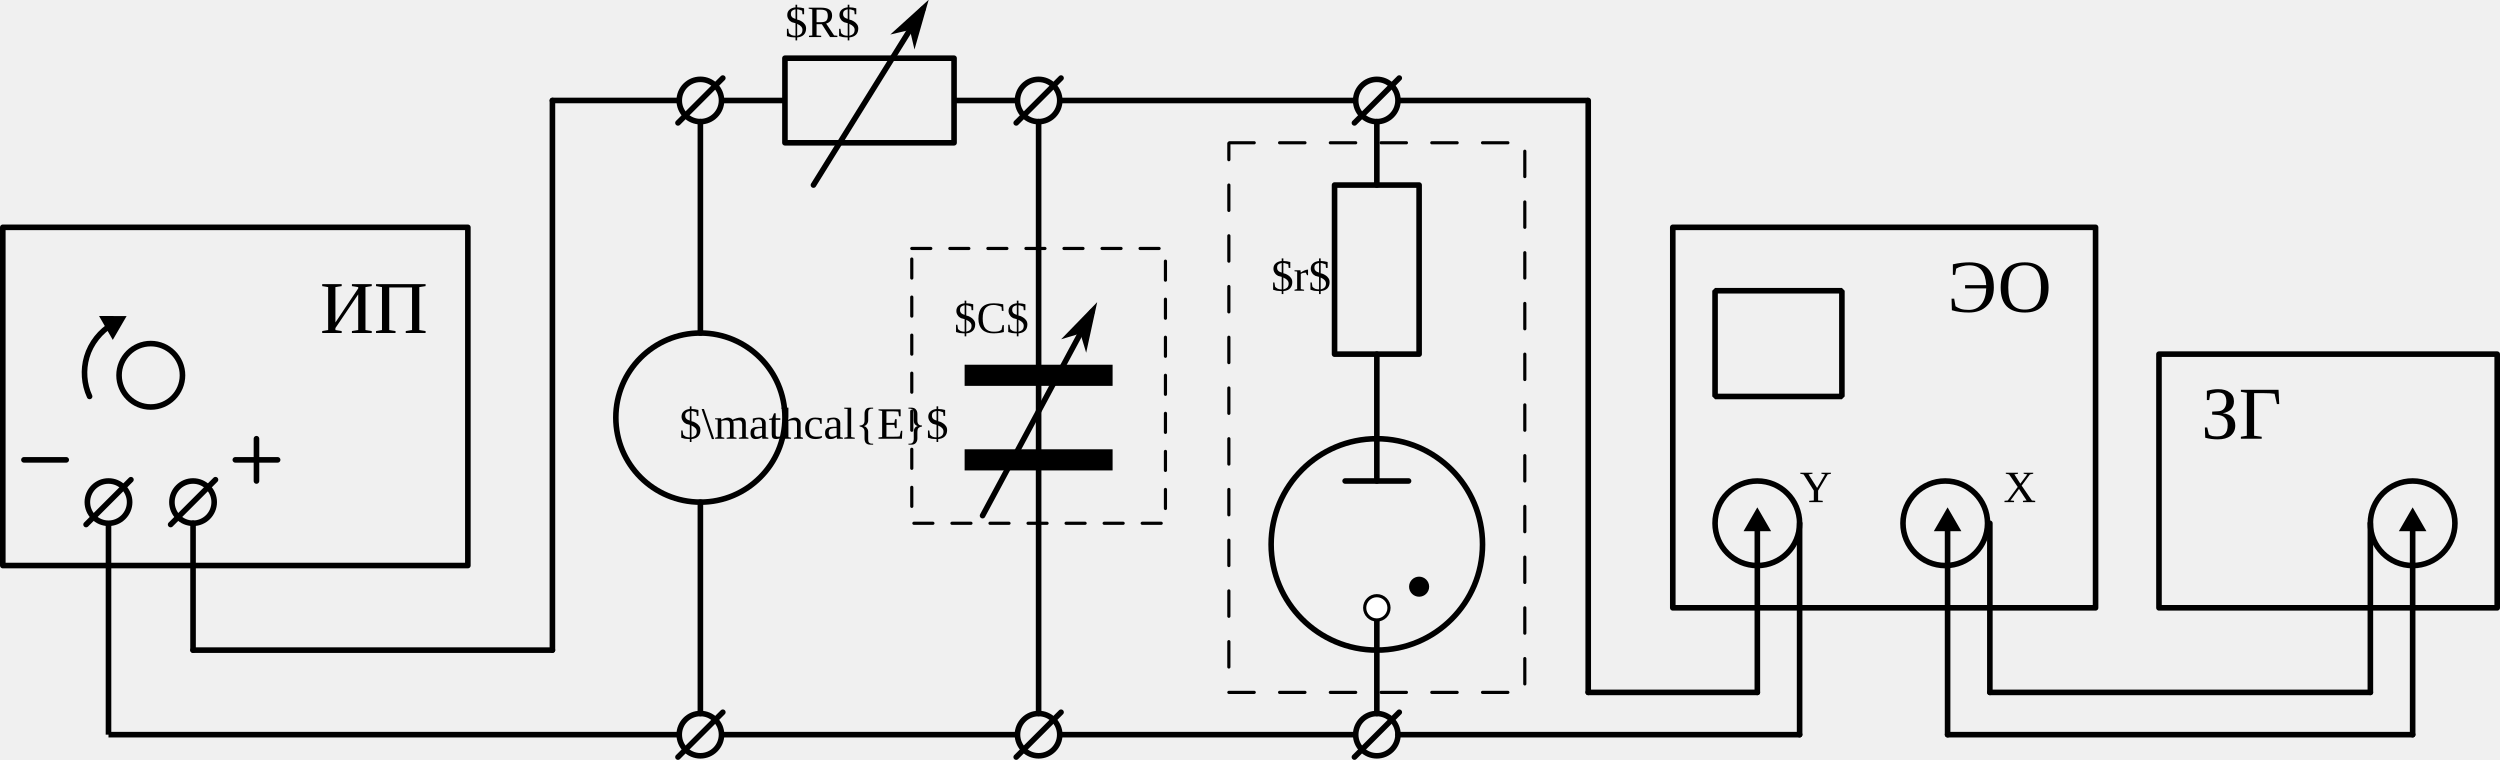
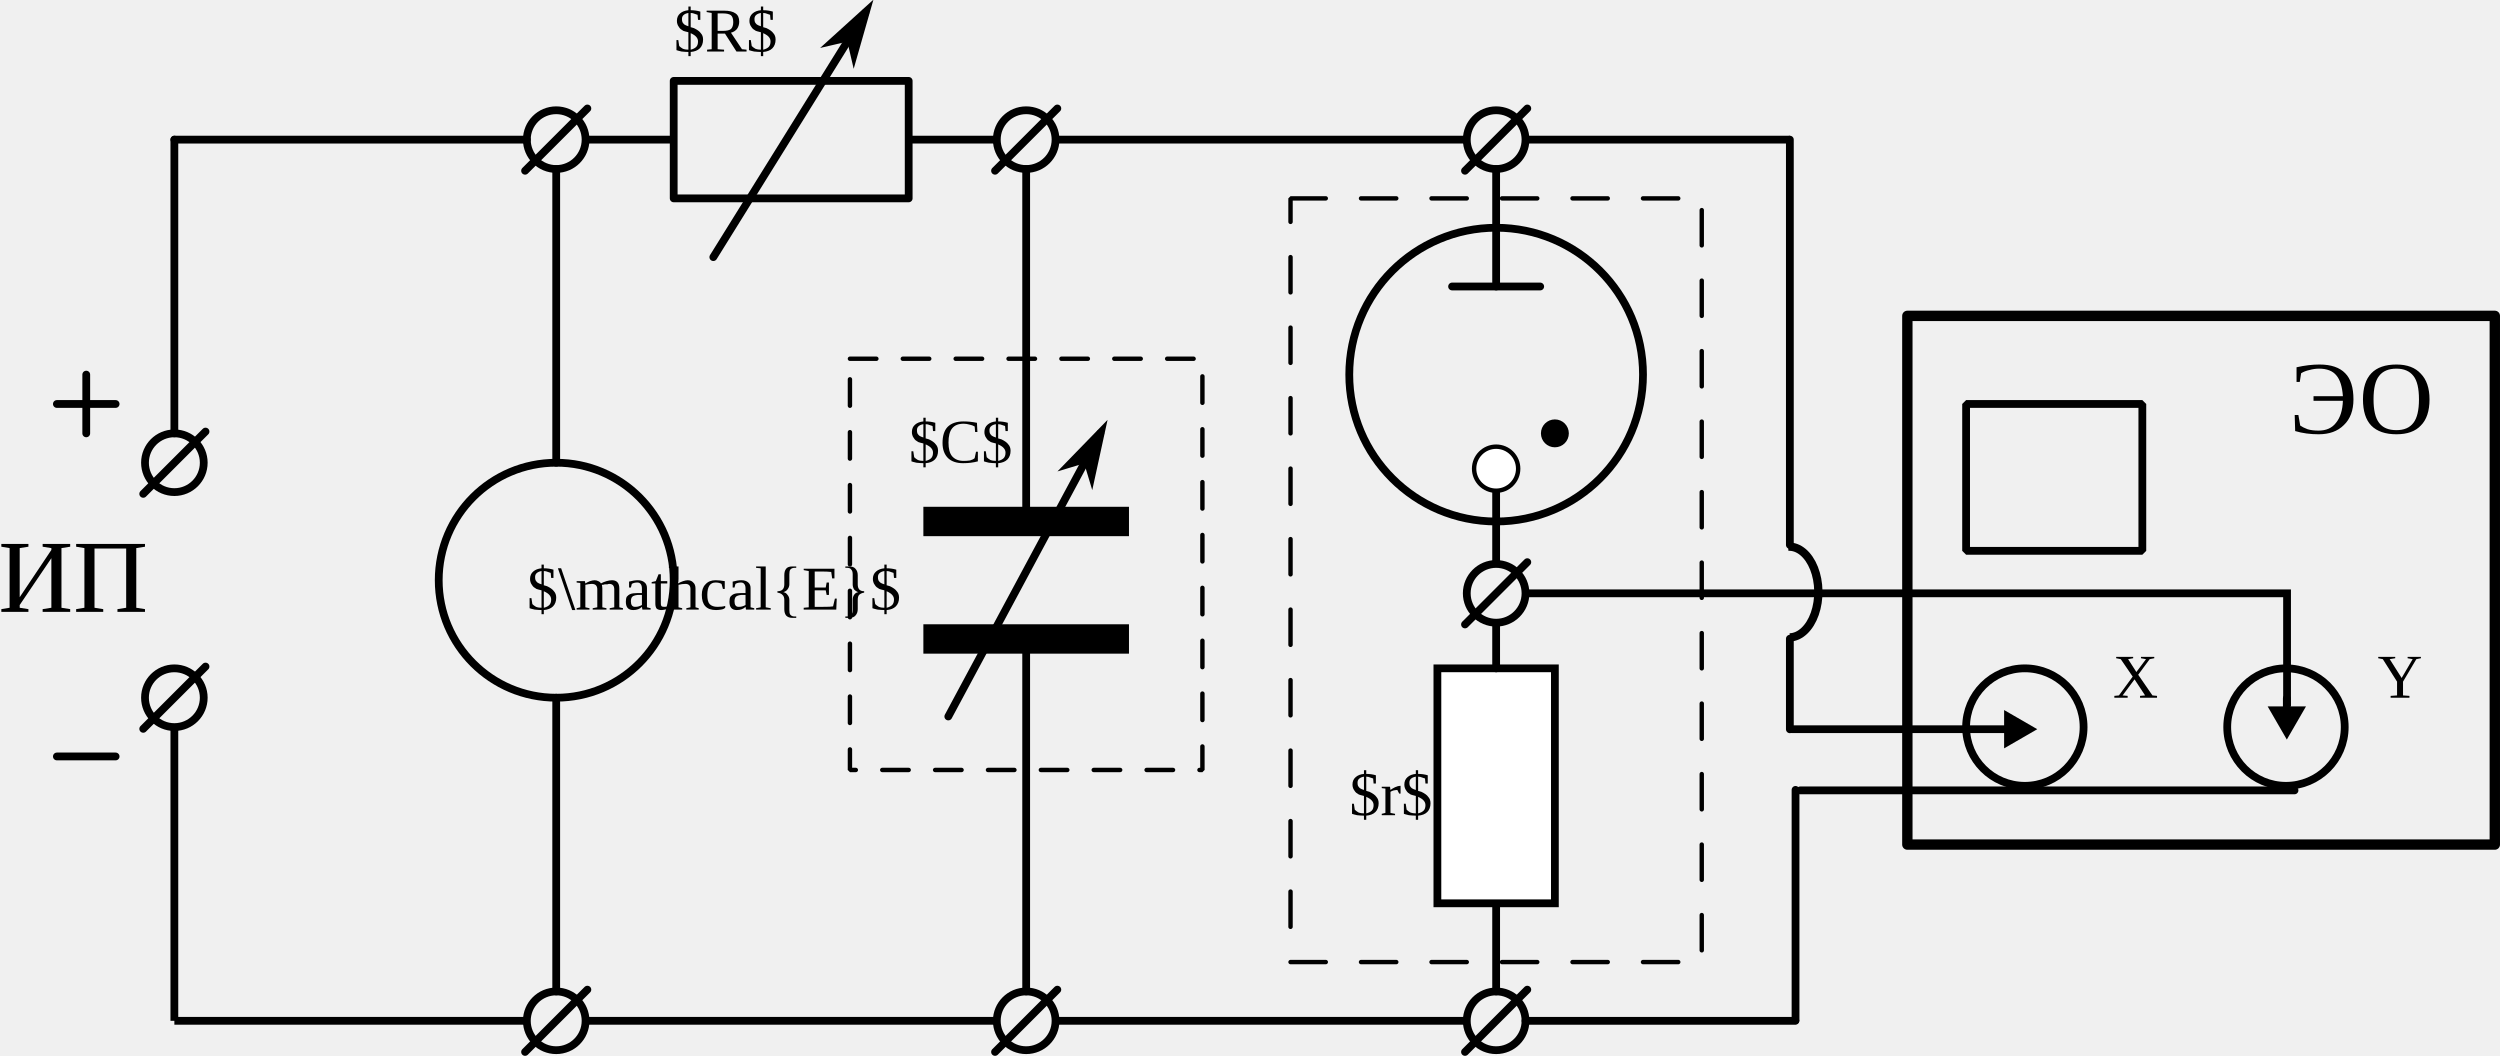
- <svg xmlns="http://www.w3.org/2000/svg" width="11.826cm" height="3.595cm" viewBox="0 0 118.265 35.945" version="1.1" id="svg5061">
+ <svg xmlns="http://www.w3.org/2000/svg" width="8.511cm" height="3.595cm" viewBox="0 0 85.113 35.945" version="1.1" id="svg5061">
  <defs id="defs5055">
    <marker style="overflow:visible" id="marker4374" refX="0" refY="0" orient="auto">
      <path transform="scale(-0.4,-0.4)" style="fill:#000000;fill-opacity:1;fill-rule:evenodd;stroke:#000000;stroke-width:1pt;stroke-opacity:1" d="m 5.77,0 -8.65,5 0,-10 z" id="path4376" />
    </marker>
    <marker orient="auto" refY="0" refX="0" id="marker2632" style="overflow:visible">
      <path id="path2630" d="m 5.77,0 -8.65,5 0,-10 z" style="fill:#000000;fill-opacity:1;fill-rule:evenodd;stroke:#000000;stroke-width:1pt;stroke-opacity:1" transform="scale(-0.4,-0.4)" />
-     </marker>
-     <marker style="overflow:visible" id="marker2442" refX="0" refY="0" orient="auto">
-       <path transform="scale(-0.4,-0.4)" style="fill:#000000;fill-opacity:1;fill-rule:evenodd;stroke:#000000;stroke-width:1pt;stroke-opacity:1" d="m 5.77,0 -8.65,5 0,-10 z" id="path2440" />
-     </marker>
-     <marker orient="auto" refY="0" refX="0" id="marker5407" style="overflow:visible">
-       <path id="path5405" d="m 5.77,0 -8.65,5 0,-10 z" style="fill:#000000;fill-opacity:1;fill-rule:evenodd;stroke:#000000;stroke-width:1pt;stroke-opacity:1" transform="scale(-0.4,-0.4)" />
    </marker>
    <marker orient="auto" refY="0" refX="0" id="Arrow2Mstart" style="overflow:visible">
      <path id="path4729" style="fill:#000000;fill-opacity:1;fill-rule:evenodd;stroke:#000000;stroke-width:0.625;stroke-linejoin:round;stroke-opacity:1" d="M 8.719,4.034 -2.207,0.016 8.719,-4.002 c -1.745,2.372 -1.735,5.617 -6e-7,8.035 z" transform="scale(0.6,0.6)" />
    </marker>
    <marker orient="auto" refY="0" refX="0" id="Arrow2Sstart" style="overflow:visible">
      <path id="path4735" style="fill:#fc0000;fill-opacity:1;fill-rule:evenodd;stroke:#fc0000;stroke-width:0.625;stroke-linejoin:round;stroke-opacity:1" d="M 8.719,4.034 -2.207,0.016 8.719,-4.002 c -1.745,2.372 -1.735,5.617 -6e-7,8.035 z" transform="matrix(0.3,0,0,0.3,-0.69,0)" />
    </marker>
    <marker orient="auto" refY="0" refX="0" id="marker5237" style="overflow:visible">
      <path id="path5235" d="m 5.77,0 -8.65,5 0,-10 z" style="fill:#fc0000;fill-opacity:1;fill-rule:evenodd;stroke:#fc0000;stroke-width:1pt;stroke-opacity:1" transform="scale(-0.4,-0.4)" />
    </marker>
    <marker orient="auto" refY="0" refX="0" id="Arrow2Lstart" style="overflow:visible">
      <path id="path4723" style="fill:#fc0000;fill-opacity:1;fill-rule:evenodd;stroke:#fc0000;stroke-width:0.625;stroke-linejoin:round;stroke-opacity:1" d="M 8.719,4.034 -2.207,0.016 8.719,-4.002 c -1.745,2.372 -1.735,5.617 -6e-7,8.035 z" transform="matrix(1.1,0,0,1.1,1.1,0)" />
    </marker>
    <marker orient="auto" refY="0" refX="0" id="TriangleInM" style="overflow:visible">
      <path id="path4841" d="m 5.77,0 -8.65,5 0,-10 z" style="fill:#fc0000;fill-opacity:1;fill-rule:evenodd;stroke:#fc0000;stroke-width:1pt;stroke-opacity:1" transform="scale(-0.4,-0.4)" />
    </marker>
    <marker style="overflow:visible" id="marker5925" refX="0" refY="0" orient="auto">
      <path transform="matrix(-0.4,0,0,-0.4,-4,0)" style="fill:#000000;fill-opacity:1;fill-rule:evenodd;stroke:#000000;stroke-width:1pt;stroke-opacity:1" d="M 0,0 5,-5 -12.5,0 5,5 Z" id="path5923" />
    </marker>
    <marker orient="auto" refY="0" refX="0" id="Arrow1Mstart" style="overflow:visible">
      <path id="path2213" d="M 0,0 5,-5 -12.5,0 5,5 Z" style="fill:#000000;fill-opacity:1;fill-rule:evenodd;stroke:#000000;stroke-width:1pt;stroke-opacity:1" transform="matrix(0.4,0,0,0.4,4,0)" />
    </marker>
    <marker style="overflow:visible" id="marker5925-6" refX="0" refY="0" orient="auto">
      <path transform="matrix(-0.4,0,0,-0.4,-4,0)" style="fill:#000000;fill-opacity:1;fill-rule:evenodd;stroke:#000000;stroke-width:1pt;stroke-opacity:1" d="M 0,0 5,-5 -12.5,0 5,5 Z" id="path5923-6" />
    </marker>
    <marker style="overflow:visible" id="marker5925-5" refX="0" refY="0" orient="auto">
      <path transform="matrix(-0.4,0,0,-0.4,-4,0)" style="fill:#000000;fill-opacity:1;fill-rule:evenodd;stroke:#000000;stroke-width:1pt;stroke-opacity:1" d="M 0,0 5,-5 -12.5,0 5,5 Z" id="path5923-0" />
    </marker>
    <marker orient="auto" refY="0" refX="0" id="marker5407-5" style="overflow:visible">
      <path id="path5405-8" d="m 5.77,0 -8.65,5 0,-10 z" style="fill:#000000;fill-opacity:1;fill-rule:evenodd;stroke:#000000;stroke-width:1pt;stroke-opacity:1" transform="scale(-0.4,-0.4)" />
    </marker>
    <marker orient="auto" refY="0" refX="0" id="marker5407-3" style="overflow:visible">
      <path id="path5405-7" d="m 5.77,0 -8.65,5 0,-10 z" style="fill:#000000;fill-opacity:1;fill-rule:evenodd;stroke:#000000;stroke-width:1pt;stroke-opacity:1" transform="scale(-0.4,-0.4)" />
    </marker>
  </defs>
-   <g id="layer1" transform="translate(-0.8675,-260.2494)" style="display:inline">
+   <g id="layer1" transform="translate(-15.06373,-260.2494)" style="display:inline">
    <g id="layer3" style="display:inline">
      <text xml:space="preserve" style="font-style:normal;font-variant:normal;font-weight:normal;font-stretch:normal;font-size:2.117px;line-height:1.25;font-family:'Times New Roman';-inkscape-font-specification:'Times New Roman, Normal';text-align:start;letter-spacing:0px;word-spacing:0px;writing-mode:lr-tb;text-anchor:start;fill:#000000;fill-opacity:1;stroke:none;stroke-width:0.265" x="33" y="281" id="text1047">
        <tspan id="tspan1045" x="33" y="281" style="stroke-width:0.265">$\mathcal{E}$</tspan>
      </text>
-       <text xml:space="preserve" style="font-style:normal;font-variant:normal;font-weight:normal;font-stretch:normal;font-size:2.117px;line-height:1.25;font-family:'Times New Roman';-inkscape-font-specification:'Times New Roman, Normal';text-align:start;letter-spacing:0px;word-spacing:0px;writing-mode:lr-tb;text-anchor:start;fill:#000000;fill-opacity:1;stroke:none;stroke-width:0.265" x="61" y="274" id="text5986">
-         <tspan id="tspan5984" x="61" y="274" style="stroke-width:0.265">$r$</tspan>
+       <text xml:space="preserve" style="font-style:normal;font-variant:normal;font-weight:normal;font-stretch:normal;font-size:2.117px;line-height:1.25;font-family:'Times New Roman';-inkscape-font-specification:'Times New Roman, Normal';text-align:start;letter-spacing:0px;word-spacing:0px;writing-mode:lr-tb;text-anchor:start;fill:#000000;fill-opacity:1;stroke:none;stroke-width:0.265" x="61" y="288" id="text5986">
+         <tspan id="tspan5984" x="61" y="288" style="stroke-width:0.265">$r$</tspan>
      </text>
-       <text xml:space="preserve" style="font-style:normal;font-variant:normal;font-weight:normal;font-stretch:normal;font-size:2.117px;line-height:1.25;font-family:'Times New Roman';-inkscape-font-specification:'Times New Roman, Normal';text-align:start;letter-spacing:0px;word-spacing:0px;writing-mode:lr-tb;text-anchor:start;fill:#000000;fill-opacity:1;stroke:none;stroke-width:0.265" x="86" y="284" id="text2252">
-         <tspan id="tspan2250" x="86" y="284" style="stroke-width:0.265">Y</tspan>
+       <text xml:space="preserve" style="font-style:normal;font-variant:normal;font-weight:normal;font-stretch:normal;font-size:2.117px;line-height:1.25;font-family:'Times New Roman';-inkscape-font-specification:'Times New Roman, Normal';text-align:start;letter-spacing:0px;word-spacing:0px;writing-mode:lr-tb;text-anchor:start;fill:#000000;fill-opacity:1;stroke:none;stroke-width:0.265" x="96" y="284" id="text2252">
+         <tspan id="tspan2250" x="96" y="284" style="stroke-width:0.265">Y</tspan>
      </text>
-       <text xml:space="preserve" style="font-style:normal;font-variant:normal;font-weight:normal;font-stretch:normal;font-size:2.117px;line-height:1.25;font-family:'Times New Roman';-inkscape-font-specification:'Times New Roman, Normal';text-align:start;letter-spacing:0px;word-spacing:0px;writing-mode:lr-tb;text-anchor:start;fill:#000000;fill-opacity:1;stroke:none;stroke-width:0.265" x="95.644" y="284" id="text2256">
-         <tspan id="tspan2254" x="95.644" y="284" style="stroke-width:0.265">X</tspan>
+       <text xml:space="preserve" style="font-style:normal;font-variant:normal;font-weight:normal;font-stretch:normal;font-size:2.117px;line-height:1.25;font-family:'Times New Roman';-inkscape-font-specification:'Times New Roman, Normal';text-align:start;letter-spacing:0px;word-spacing:0px;writing-mode:lr-tb;text-anchor:start;fill:#000000;fill-opacity:1;stroke:none;stroke-width:0.265" x="87" y="284" id="text2256">
+         <tspan id="tspan2254" x="87" y="284" style="stroke-width:0.265">X</tspan>
      </text>
      <text xml:space="preserve" style="font-style:normal;font-variant:normal;font-weight:normal;font-stretch:normal;font-size:2.117px;line-height:1.25;font-family:'Times New Roman';-inkscape-font-specification:'Times New Roman, Normal';text-align:start;letter-spacing:0px;word-spacing:0px;writing-mode:lr-tb;text-anchor:start;fill:#000000;fill-opacity:1;stroke:none;stroke-width:0.265" x="38" y="262" id="text2759">
        <tspan id="tspan2757" x="38" y="262" style="stroke-width:0.265">$R$</tspan>
      </text>
      <text xml:space="preserve" style="font-style:normal;font-variant:normal;font-weight:normal;font-stretch:normal;font-size:2.117px;line-height:1.25;font-family:'Times New Roman';-inkscape-font-specification:'Times New Roman, Normal';text-align:start;letter-spacing:0px;word-spacing:0px;writing-mode:lr-tb;text-anchor:start;fill:#000000;fill-opacity:1;stroke:none;stroke-width:0.265" x="46" y="276" id="text2763">
        <tspan id="tspan2761" x="46" y="276" style="stroke-width:0.265">$C$</tspan>
      </text>
-       <text xml:space="preserve" style="color:#000000;font-style:normal;font-variant:normal;font-weight:normal;font-stretch:normal;font-size:3.528px;line-height:125%;font-family:'Times New Roman';-inkscape-font-specification:'Times New Roman, ';text-indent:0;text-align:start;text-decoration:none;text-decoration-line:none;text-decoration-style:solid;text-decoration-color:#000000;letter-spacing:0px;word-spacing:0px;text-transform:none;direction:ltr;block-progression:tb;writing-mode:lr-tb;baseline-shift:baseline;text-anchor:start;white-space:normal;clip-rule:nonzero;display:inline;overflow:visible;visibility:visible;opacity:1;isolation:auto;mix-blend-mode:normal;color-interpolation:sRGB;color-interpolation-filters:linearRGB;solid-color:#000000;solid-opacity:1;fill:#000000;fill-opacity:1;fill-rule:nonzero;stroke:none;stroke-width:0.5;stroke-linecap:butt;stroke-linejoin:miter;stroke-miterlimit:4;stroke-dasharray:none;stroke-dashoffset:0;stroke-opacity:1;color-rendering:auto;image-rendering:auto;shape-rendering:auto;text-rendering:auto;enable-background:accumulate" x="16" y="276" id="text4358">
-         <tspan id="tspan4360" x="16" y="276">ИП</tspan>
-       </text>
-       <text xml:space="preserve" style="color:#000000;font-style:normal;font-variant:normal;font-weight:normal;font-stretch:normal;font-size:3.528px;line-height:125%;font-family:'Times New Roman';-inkscape-font-specification:'Times New Roman, ';text-indent:0;text-align:start;text-decoration:none;text-decoration-line:none;text-decoration-style:solid;text-decoration-color:#000000;letter-spacing:0px;word-spacing:0px;text-transform:none;direction:ltr;block-progression:tb;writing-mode:lr-tb;baseline-shift:baseline;text-anchor:start;white-space:normal;clip-rule:nonzero;display:inline;overflow:visible;visibility:visible;opacity:1;isolation:auto;mix-blend-mode:normal;color-interpolation:sRGB;color-interpolation-filters:linearRGB;solid-color:#000000;solid-opacity:1;fill:#000000;fill-opacity:1;fill-rule:nonzero;stroke:none;stroke-width:0.5;stroke-linecap:butt;stroke-linejoin:miter;stroke-miterlimit:4;stroke-dasharray:none;stroke-dashoffset:0;stroke-opacity:1;color-rendering:auto;image-rendering:auto;shape-rendering:auto;text-rendering:auto;enable-background:accumulate" x="105" y="281" id="text4480">
-         <tspan id="tspan4482" x="105" y="281">ЗГ</tspan>
+       <text xml:space="preserve" style="color:#000000;font-style:normal;font-variant:normal;font-weight:normal;font-stretch:normal;font-size:3.528px;line-height:125%;font-family:'Times New Roman';-inkscape-font-specification:'Times New Roman, ';text-indent:0;text-align:start;text-decoration:none;text-decoration-line:none;text-decoration-style:solid;text-decoration-color:#000000;letter-spacing:0px;word-spacing:0px;text-transform:none;direction:ltr;block-progression:tb;writing-mode:lr-tb;baseline-shift:baseline;text-anchor:start;white-space:normal;clip-rule:nonzero;display:inline;overflow:visible;visibility:visible;opacity:1;isolation:auto;mix-blend-mode:normal;color-interpolation:sRGB;color-interpolation-filters:linearRGB;solid-color:#000000;solid-opacity:1;fill:#000000;fill-opacity:1;fill-rule:nonzero;stroke:none;stroke-width:0.5;stroke-linecap:butt;stroke-linejoin:miter;stroke-miterlimit:4;stroke-dasharray:none;stroke-dashoffset:0;stroke-opacity:1;color-rendering:auto;image-rendering:auto;shape-rendering:auto;text-rendering:auto;enable-background:accumulate" x="15" y="281.08" id="text4358">
+         <tspan id="tspan4360" x="15" y="281.08">ИП</tspan>
      </text>
      <text xml:space="preserve" style="color:#000000;font-style:normal;font-variant:normal;font-weight:normal;font-stretch:normal;font-size:3.528px;line-height:125%;font-family:'Times New Roman';-inkscape-font-specification:'Times New Roman, ';text-indent:0;text-align:start;text-decoration:none;text-decoration-line:none;text-decoration-style:solid;text-decoration-color:#000000;letter-spacing:0px;word-spacing:0px;text-transform:none;direction:ltr;block-progression:tb;writing-mode:lr-tb;baseline-shift:baseline;text-anchor:start;white-space:normal;clip-rule:nonzero;display:inline;overflow:visible;visibility:visible;opacity:1;isolation:auto;mix-blend-mode:normal;color-interpolation:sRGB;color-interpolation-filters:linearRGB;solid-color:#000000;solid-opacity:1;fill:#000000;fill-opacity:1;fill-rule:nonzero;stroke:none;stroke-width:0.5;stroke-linecap:butt;stroke-linejoin:miter;stroke-miterlimit:4;stroke-dasharray:none;stroke-dashoffset:0;stroke-opacity:1;color-rendering:auto;image-rendering:auto;shape-rendering:auto;text-rendering:auto;enable-background:accumulate" x="93" y="275" id="text4484">
        <tspan id="tspan4486" x="93" y="275">ЭО</tspan>
      </text>
    </g>
-     <path style="fill:none;stroke:#000000;stroke-width:0.265px;stroke-linecap:round;stroke-linejoin:miter;stroke-opacity:1" d="m 66,277 0,6" id="path5608" />
+     <path style="fill:none;stroke:#000000;stroke-width:0.265px;stroke-linecap:round;stroke-linejoin:miter;stroke-opacity:1" d="m 66,277 0,2.396" id="path5608" />
    <path style="fill:none;stroke:#000000;stroke-width:0.265px;stroke-linecap:round;stroke-linejoin:miter;stroke-opacity:1" d="m 34,266 0,10" id="path5612" />
-     <circle style="opacity:1;fill:none;fill-opacity:1;fill-rule:nonzero;stroke:#000000;stroke-width:0.265;stroke-linecap:round;stroke-linejoin:round;stroke-miterlimit:4;stroke-dasharray:none;stroke-dashoffset:0;stroke-opacity:1;paint-order:stroke markers fill" id="path5618" cx="66" cy="286" r="5" />
-     <path style="fill:none;stroke:#000000;stroke-width:0.265;stroke-linecap:round;stroke-linejoin:miter;stroke-miterlimit:4;stroke-dasharray:none;stroke-opacity:1" d="m 64.5,283 3,0" id="path5620" />
+     <circle style="opacity:1;fill:none;fill-opacity:1;fill-rule:nonzero;stroke:#000000;stroke-width:0.265;stroke-linecap:round;stroke-linejoin:round;stroke-miterlimit:4;stroke-dasharray:none;stroke-dashoffset:0;stroke-opacity:1;paint-order:stroke markers fill" id="path5618" cx="66" cy="273" r="5" />
+     <path style="fill:none;stroke:#000000;stroke-width:0.265;stroke-linecap:round;stroke-linejoin:miter;stroke-miterlimit:4;stroke-dasharray:none;stroke-opacity:1" d="m 64.5,270 3,0" id="path5620" />
    <path style="fill:none;stroke:#000000;stroke-width:0.265px;stroke-linecap:round;stroke-linejoin:miter;stroke-opacity:1" d="m 66,289 0,5" id="path5608-7" />
-     <circle style="opacity:1;fill:#ffffff;fill-opacity:1;fill-rule:nonzero;stroke:#000000;stroke-width:0.3;stroke-linecap:round;stroke-linejoin:round;stroke-miterlimit:4;stroke-dasharray:none;stroke-dashoffset:0;stroke-opacity:1;paint-order:stroke markers fill" id="path5637" cx="66" cy="289" r="0.5" />
-     <circle style="opacity:1;fill:#000000;fill-opacity:1;fill-rule:nonzero;stroke:#000000;stroke-width:0.15;stroke-linecap:round;stroke-linejoin:round;stroke-miterlimit:4;stroke-dasharray:none;stroke-dashoffset:0;stroke-opacity:1;paint-order:stroke markers fill" id="path5639" cx="68" cy="288" r="0.4" />
+     <circle style="opacity:1;fill:#ffffff;fill-opacity:1;fill-rule:nonzero;stroke:#000000;stroke-width:0.3;stroke-linecap:round;stroke-linejoin:round;stroke-miterlimit:4;stroke-dasharray:none;stroke-dashoffset:0;stroke-opacity:1;paint-order:stroke markers fill" id="path5637" cx="66" cy="276.203" r="0.675" />
+     <circle style="opacity:1;fill:#000000;fill-opacity:1;fill-rule:nonzero;stroke:#000000;stroke-width:0.15;stroke-linecap:round;stroke-linejoin:round;stroke-miterlimit:4;stroke-dasharray:none;stroke-dashoffset:0;stroke-opacity:1;paint-order:stroke markers fill" id="path5639" cx="68" cy="275" r="0.4" />
    <path style="fill:none;stroke:#000000;stroke-width:0.265px;stroke-linecap:butt;stroke-linejoin:miter;stroke-opacity:1" d="M 65,265 51,265" id="path5660" />
    <path style="fill:none;stroke:#000000;stroke-width:0.265px;stroke-linecap:butt;stroke-linejoin:miter;stroke-opacity:1" d="m 49,295 -14,0" id="path5662" />
    <circle style="opacity:1;fill:none;fill-opacity:1;fill-rule:nonzero;stroke:#000000;stroke-width:0.265;stroke-linecap:round;stroke-linejoin:round;stroke-miterlimit:4;stroke-dasharray:none;stroke-dashoffset:0;stroke-opacity:1;paint-order:stroke markers fill" id="path5681-5" cx="66" cy="295" r="1" />
    <path style="fill:none;stroke:#000000;stroke-width:0.265;stroke-linecap:round;stroke-linejoin:miter;stroke-miterlimit:4;stroke-dasharray:none;stroke-opacity:1" d="m 67.061,293.939 -2.121,2.121" id="path5683-5" />
-     <rect style="opacity:1;fill:none;fill-opacity:1;fill-rule:nonzero;stroke:#000000;stroke-width:0.265;stroke-linecap:round;stroke-linejoin:round;stroke-miterlimit:4;stroke-dasharray:none;stroke-dashoffset:10.016;stroke-opacity:1;paint-order:stroke markers fill" id="rect1049" width="22" height="16" x="1" y="271" />
-     <circle style="opacity:1;fill:none;fill-opacity:1;fill-rule:nonzero;stroke:#000000;stroke-width:0.265;stroke-linecap:round;stroke-linejoin:round;stroke-miterlimit:4;stroke-dasharray:none;stroke-dashoffset:0;stroke-opacity:1;paint-order:stroke markers fill" id="path5681-4-0" cx="10" cy="284" r="1" />
-     <path style="fill:none;stroke:#000000;stroke-width:0.265;stroke-linecap:round;stroke-linejoin:miter;stroke-miterlimit:4;stroke-dasharray:none;stroke-opacity:1" d="m 11.061,282.939 -2.121,2.121" id="path5683-4-4" />
-     <circle style="opacity:1;fill:none;fill-opacity:1;fill-rule:nonzero;stroke:#000000;stroke-width:0.265;stroke-linecap:round;stroke-linejoin:round;stroke-miterlimit:4;stroke-dasharray:none;stroke-dashoffset:0;stroke-opacity:1;paint-order:stroke markers fill" id="path5681-4-7" cx="6" cy="284" r="1" />
-     <path style="fill:none;stroke:#000000;stroke-width:0.265;stroke-linecap:round;stroke-linejoin:miter;stroke-miterlimit:4;stroke-dasharray:none;stroke-opacity:1" d="m 7.061,282.939 -2.121,2.121" id="path5683-4-9" />
-     <path style="fill:none;stroke:#000000;stroke-width:0.265px;stroke-linecap:round;stroke-linejoin:miter;stroke-opacity:1" d="m 12,282 2,0" id="path1071" />
-     <path style="fill:none;stroke:#000000;stroke-width:0.265px;stroke-linecap:round;stroke-linejoin:miter;stroke-opacity:1" d="m 13,281 0,2" id="path1073" />
-     <path style="fill:none;stroke:#000000;stroke-width:0.265;stroke-linecap:round;stroke-linejoin:miter;stroke-miterlimit:4;stroke-dasharray:none;stroke-opacity:1" d="m 4,282 -2,0" id="path1075" />
-     <rect style="opacity:1;fill:none;fill-opacity:1;fill-rule:nonzero;stroke:#000000;stroke-width:0.265;stroke-linecap:round;stroke-linejoin:round;stroke-miterlimit:4;stroke-dasharray:none;stroke-dashoffset:10.016;stroke-opacity:1;paint-order:stroke markers fill" id="rect899" width="4" height="8" x="64" y="269" />
+     <circle style="opacity:1;fill:none;fill-opacity:1;fill-rule:nonzero;stroke:#000000;stroke-width:0.265;stroke-linecap:round;stroke-linejoin:round;stroke-miterlimit:4;stroke-dasharray:none;stroke-dashoffset:0;stroke-opacity:1;paint-order:stroke markers fill" id="path5681-4-0" cx="21" cy="276" r="1" />
+     <path style="fill:none;stroke:#000000;stroke-width:0.265;stroke-linecap:round;stroke-linejoin:miter;stroke-miterlimit:4;stroke-dasharray:none;stroke-opacity:1" d="m 22.061,274.939 -2.121,2.121" id="path5683-4-4" />
+     <circle style="opacity:1;fill:none;fill-opacity:1;fill-rule:nonzero;stroke:#000000;stroke-width:0.265;stroke-linecap:round;stroke-linejoin:round;stroke-miterlimit:4;stroke-dasharray:none;stroke-dashoffset:0;stroke-opacity:1;paint-order:stroke markers fill" id="path5681-4-7" cx="21" cy="284" r="1" />
+     <path style="fill:none;stroke:#000000;stroke-width:0.265;stroke-linecap:round;stroke-linejoin:miter;stroke-miterlimit:4;stroke-dasharray:none;stroke-opacity:1" d="m 22.061,282.939 -2.121,2.121" id="path5683-4-9" />
+     <path style="fill:none;stroke:#000000;stroke-width:0.265px;stroke-linecap:round;stroke-linejoin:miter;stroke-opacity:1" d="m 17,274 2,0" id="path1071" />
+     <path style="fill:none;stroke:#000000;stroke-width:0.265px;stroke-linecap:round;stroke-linejoin:miter;stroke-opacity:1" d="m 18,273 0,2" id="path1073" />
+     <path style="fill:none;stroke:#000000;stroke-width:0.265;stroke-linecap:round;stroke-linejoin:miter;stroke-miterlimit:4;stroke-dasharray:none;stroke-opacity:1" d="m 19,286 -2,0" id="path1075" />
    <circle style="opacity:1;fill:none;fill-opacity:1;fill-rule:nonzero;stroke:#000000;stroke-width:0.265;stroke-linecap:round;stroke-linejoin:round;stroke-miterlimit:4;stroke-dasharray:none;stroke-dashoffset:0;stroke-opacity:1;paint-order:stroke markers fill" id="path5681-3" cx="66" cy="265" r="1" />
    <path style="fill:none;stroke:#000000;stroke-width:0.265;stroke-linecap:round;stroke-linejoin:miter;stroke-miterlimit:4;stroke-dasharray:none;stroke-opacity:1" d="m 67.061,263.939 -2.121,2.121" id="path5683-1" />
-     <path style="fill:none;stroke:#000000;stroke-width:0.265px;stroke-linecap:round;stroke-linejoin:miter;stroke-opacity:1" d="m 66,266 0,3" id="path5608-7-8" />
+     <path style="fill:none;stroke:#000000;stroke-width:0.265px;stroke-linecap:round;stroke-linejoin:miter;stroke-opacity:1" d="m 66,266 0,4" id="path5608-7-8" />
    <path style="fill:none;stroke:#000000;stroke-width:0.265px;stroke-linecap:butt;stroke-linejoin:miter;stroke-opacity:1" d="m 38,265 -3,0" id="path5660-3" />
    <circle style="opacity:1;fill:none;fill-opacity:1;fill-rule:nonzero;stroke:#000000;stroke-width:0.265;stroke-linecap:round;stroke-linejoin:round;stroke-miterlimit:4;stroke-dasharray:none;stroke-dashoffset:0;stroke-opacity:1;paint-order:stroke markers fill" id="path5681-4" cx="34" cy="265" r="1" />
    <path style="fill:none;stroke:#000000;stroke-width:0.265;stroke-linecap:round;stroke-linejoin:miter;stroke-miterlimit:4;stroke-dasharray:none;stroke-opacity:1" d="m 35.061,263.939 -2.121,2.121" id="path5683-4" />
    <circle style="opacity:1;fill:none;fill-opacity:1;fill-rule:nonzero;stroke:#000000;stroke-width:0.265;stroke-linecap:round;stroke-linejoin:round;stroke-miterlimit:4;stroke-dasharray:none;stroke-dashoffset:10.016;stroke-opacity:1;paint-order:stroke markers fill" id="path934-0" cx="34" cy="280" r="4" />
    <path style="fill:none;stroke:#000000;stroke-width:0.265px;stroke-linecap:round;stroke-linejoin:miter;stroke-opacity:1" d="m 34,284 0,10" id="path5612-4" />
    <circle style="opacity:1;fill:none;fill-opacity:1;fill-rule:nonzero;stroke:#000000;stroke-width:0.265;stroke-linecap:round;stroke-linejoin:round;stroke-miterlimit:4;stroke-dasharray:none;stroke-dashoffset:0;stroke-opacity:1;paint-order:stroke markers fill" id="path5681-4-8" cx="34" cy="295" r="1" />
    <path style="fill:none;stroke:#000000;stroke-width:0.265;stroke-linecap:round;stroke-linejoin:miter;stroke-miterlimit:4;stroke-dasharray:none;stroke-opacity:1" d="m 35.061,293.939 -2.121,2.121" id="path5683-4-2" />
-     <circle style="opacity:1;fill:none;fill-opacity:1;fill-rule:nonzero;stroke:#000000;stroke-width:0.265;stroke-linecap:round;stroke-linejoin:round;stroke-miterlimit:4;stroke-dasharray:none;stroke-dashoffset:10.016;stroke-opacity:1;paint-order:stroke markers fill" id="path1114" cx="8" cy="278" r="1.5" />
-     <path style="fill:none;stroke:#000000;stroke-width:0.265px;stroke-linecap:round;stroke-linejoin:miter;stroke-opacity:1;marker-start:url(#marker5407)" d="m 6.204,275.573 c -0.589,0.338 -1.04,0.909 -1.232,1.56 -0.18,0.611 -0.132,1.287 0.134,1.866" id="path4443" />
-     <path style="fill:none;stroke:#000000;stroke-width:0.265px;stroke-linecap:round;stroke-linejoin:miter;stroke-opacity:1" d="m 33,265 -6,0" id="path5966" />
-     <path style="fill:none;stroke:#000000;stroke-width:0.265px;stroke-linecap:round;stroke-linejoin:miter;stroke-opacity:1" d="m 27,291 0,-26" id="path5968" />
-     <path style="fill:none;stroke:#000000;stroke-width:0.265px;stroke-linecap:round;stroke-linejoin:miter;stroke-opacity:1" d="M 10,291 27,291" id="path5970" />
-     <path style="fill:none;stroke:#000000;stroke-width:0.265;stroke-linecap:round;stroke-linejoin:miter;stroke-miterlimit:4;stroke-dasharray:none;stroke-opacity:1" d="m 10,285 0,6" id="path5972" />
-     <path style="fill:none;stroke:#000000;stroke-width:0.265px;stroke-linecap:butt;stroke-linejoin:miter;stroke-opacity:1" d="m 33,295 -27,0" id="path5974" />
-     <path style="fill:none;stroke:#000000;stroke-width:0.265px;stroke-linecap:butt;stroke-linejoin:miter;stroke-opacity:1" d="m 6,285 0,10" id="path5976" />
+     <path style="fill:none;stroke:#000000;stroke-width:0.265px;stroke-linecap:round;stroke-linejoin:miter;stroke-opacity:1" d="m 33,265 -12,0" id="path5966" />
+     <path style="fill:none;stroke:#000000;stroke-width:0.265;stroke-linecap:round;stroke-linejoin:miter;stroke-miterlimit:4;stroke-dasharray:none;stroke-opacity:1" d="m 21,265 0,10" id="path5972" />
+     <path style="fill:none;stroke:#000000;stroke-width:0.265px;stroke-linecap:butt;stroke-linejoin:miter;stroke-opacity:1" d="m 33,295 -12,0" id="path5974" />
+     <path style="fill:none;stroke:#000000;stroke-width:0.265px;stroke-linecap:butt;stroke-linejoin:miter;stroke-opacity:1" d="m 21,285 0,10" id="path5976" />
    <rect style="opacity:1;fill:none;fill-opacity:1;fill-rule:nonzero;stroke:#000000;stroke-width:0.15;stroke-linecap:round;stroke-linejoin:bevel;stroke-miterlimit:4;stroke-dasharray:1.2, 1.2;stroke-dashoffset:0;stroke-opacity:1;paint-order:stroke markers fill" id="rect5988" width="14" height="26" x="59" y="267" />
    <rect style="opacity:1;fill:none;fill-opacity:1;fill-rule:nonzero;stroke:#000000;stroke-width:0.265;stroke-linecap:round;stroke-linejoin:round;stroke-miterlimit:4;stroke-dasharray:none;stroke-dashoffset:10.016;stroke-opacity:1;paint-order:stroke markers fill" id="rect899-5" width="4" height="8" x="-267" y="38" transform="matrix(0,-1,1,0,0,0)" />
    <path style="fill:none;stroke:#000000;stroke-width:0.265px;stroke-linecap:butt;stroke-linejoin:miter;stroke-opacity:1" d="m 49,265 -3,0" id="path5660-3-1" />
    <circle style="opacity:1;fill:none;fill-opacity:1;fill-rule:nonzero;stroke:#000000;stroke-width:0.265;stroke-linecap:round;stroke-linejoin:round;stroke-miterlimit:4;stroke-dasharray:none;stroke-dashoffset:0;stroke-opacity:1;paint-order:stroke markers fill" id="path5681-4-06" cx="50" cy="265" r="1" />
    <path style="fill:none;stroke:#000000;stroke-width:0.265;stroke-linecap:round;stroke-linejoin:miter;stroke-miterlimit:4;stroke-dasharray:none;stroke-opacity:1" d="m 51.061,263.939 -2.121,2.121" id="path5683-4-98" />
-     <path style="fill:none;stroke:#000000;stroke-width:0.265;stroke-linecap:round;stroke-linejoin:miter;stroke-miterlimit:4;stroke-dasharray:none;stroke-opacity:1" d="m 50,266 0,28" id="path988" />
+     <path style="fill:none;stroke:#000000;stroke-width:0.265;stroke-linecap:round;stroke-linejoin:miter;stroke-miterlimit:4;stroke-dasharray:none;stroke-opacity:1" d="m 50,266 0,12" id="path988" />
    <circle style="opacity:1;fill:none;fill-opacity:1;fill-rule:nonzero;stroke:#000000;stroke-width:0.265;stroke-linecap:round;stroke-linejoin:round;stroke-miterlimit:4;stroke-dasharray:none;stroke-dashoffset:0;stroke-opacity:1;paint-order:stroke markers fill" id="path5681-4-02" cx="50" cy="295" r="1" />
    <path style="fill:none;stroke:#000000;stroke-width:0.265;stroke-linecap:round;stroke-linejoin:miter;stroke-miterlimit:4;stroke-dasharray:none;stroke-opacity:1" d="m 51.061,293.939 -2.121,2.121" id="path5683-4-3" />
    <path style="fill:none;stroke:#000000;stroke-width:1;stroke-linecap:butt;stroke-linejoin:miter;stroke-miterlimit:4;stroke-dasharray:none;stroke-opacity:1" d="m 46.5,278 7,0" id="path1000" />
    <path style="fill:none;stroke:#000000;stroke-width:1;stroke-linecap:butt;stroke-linejoin:miter;stroke-miterlimit:4;stroke-dasharray:none;stroke-opacity:1" d="m 46.5,282 7,0" id="path1002" />
    <path style="fill:none;stroke:#000000;stroke-width:0.265px;stroke-linecap:round;stroke-linejoin:miter;stroke-opacity:1;marker-end:url(#marker5925)" d="m 39.349,269 5.175,-8.322" id="path1004" />
    <path style="fill:none;stroke:#000000;stroke-width:0.265px;stroke-linecap:round;stroke-linejoin:miter;stroke-opacity:1;marker-end:url(#marker5925-5)" d="m 47.349,284.639 5.175,-9.639" id="path1004-4" />
    <path style="fill:none;stroke:#000000;stroke-width:0.265px;stroke-linecap:butt;stroke-linejoin:miter;stroke-opacity:1" d="M 65,295 51,295" id="path5660-8" />
-     <rect style="opacity:1;fill:none;fill-opacity:1;fill-rule:nonzero;stroke:#000000;stroke-width:0.265;stroke-linecap:round;stroke-linejoin:round;stroke-miterlimit:4;stroke-dasharray:none;stroke-dashoffset:10.016;stroke-opacity:1;paint-order:stroke markers fill" id="rect1049-9" width="20" height="18" x="80" y="271" />
+     <rect style="opacity:1;fill:none;fill-opacity:1;fill-rule:nonzero;stroke:#000000;stroke-width:0.353;stroke-linecap:round;stroke-linejoin:round;stroke-miterlimit:4;stroke-dasharray:none;stroke-dashoffset:10.016;stroke-opacity:1;paint-order:stroke markers fill" id="rect1049-9" width="20" height="18" x="80" y="271" />
    <circle style="opacity:1;fill:none;fill-opacity:1;fill-rule:nonzero;stroke:#000000;stroke-width:0.265;stroke-linecap:round;stroke-linejoin:round;stroke-miterlimit:4;stroke-dasharray:none;stroke-dashoffset:10.016;stroke-opacity:1;paint-order:stroke markers fill" id="path1114-5" cx="84" cy="285" r="2" />
-     <rect style="opacity:1;fill:none;fill-opacity:1;fill-rule:nonzero;stroke:#000000;stroke-width:0.265;stroke-linecap:round;stroke-linejoin:round;stroke-miterlimit:4;stroke-dasharray:none;stroke-dashoffset:10.016;stroke-opacity:1;paint-order:stroke markers fill" id="rect1049-2" width="16" height="12" x="103" y="277" />
    <rect style="display:inline;opacity:1;fill:none;fill-opacity:1;fill-rule:nonzero;stroke:#000000;stroke-width:0.265;stroke-linecap:round;stroke-linejoin:bevel;stroke-miterlimit:4;stroke-dasharray:none;stroke-dashoffset:0;stroke-opacity:1;paint-order:stroke markers fill" id="rect2258" width="6" height="5" x="82" y="274" />
-     <circle style="opacity:1;fill:none;fill-opacity:1;fill-rule:nonzero;stroke:#000000;stroke-width:0.265;stroke-linecap:round;stroke-linejoin:round;stroke-miterlimit:4;stroke-dasharray:none;stroke-dashoffset:10.016;stroke-opacity:1;paint-order:stroke markers fill" id="path1114-5-8" cx="115" cy="285" r="2" />
    <path style="fill:none;stroke:#000000;stroke-width:0.265px;stroke-linecap:butt;stroke-linejoin:miter;stroke-opacity:1" d="m 67,265 9,0" id="path2290" />
-     <path style="fill:none;stroke:#000000;stroke-width:0.265px;stroke-linecap:round;stroke-linejoin:miter;stroke-opacity:1" d="m 76,293 0,-28" id="path2292" />
-     <path style="fill:none;stroke:#000000;stroke-width:0.265px;stroke-linecap:round;stroke-linejoin:miter;stroke-opacity:1" d="m 84,293 -8,0" id="path2294" />
-     <path style="fill:none;stroke:#000000;stroke-width:0.265;stroke-linecap:round;stroke-linejoin:miter;stroke-miterlimit:4;stroke-dasharray:none;stroke-opacity:1;marker-start:url(#marker2632)" d="m 84,285 0,8" id="path2296" />
-     <path style="fill:none;stroke:#000000;stroke-width:0.265px;stroke-linecap:round;stroke-linejoin:miter;stroke-opacity:1" d="m 67,295 19,0" id="path2418" />
-     <path style="fill:none;stroke:#000000;stroke-width:0.265px;stroke-linecap:round;stroke-linejoin:miter;stroke-opacity:1" d="m 86,285 0,10" id="path2420" />
-     <path style="fill:none;stroke:#000000;stroke-width:0.265px;stroke-linecap:round;stroke-linejoin:miter;stroke-opacity:1" d="m 95,285 0,8" id="path2422" />
-     <path style="fill:none;stroke:#000000;stroke-width:0.265px;stroke-linecap:round;stroke-linejoin:miter;stroke-opacity:1" d="m 113,293 -18,0" id="path2424" />
-     <path style="fill:none;stroke:#000000;stroke-width:0.265px;stroke-linecap:round;stroke-linejoin:miter;stroke-opacity:1" d="m 113,285 0,8" id="path2426" />
-     <path style="fill:none;stroke:#000000;stroke-width:0.265;stroke-linecap:round;stroke-linejoin:miter;stroke-miterlimit:4;stroke-dasharray:none;stroke-opacity:1;marker-start:url(#marker4374)" d="m 93,285 0,10" id="path2428" />
-     <path style="fill:none;stroke:#000000;stroke-width:0.265px;stroke-linecap:round;stroke-linejoin:miter;stroke-opacity:1" d="m 115,295 -22,0" id="path2430" />
-     <path style="fill:none;stroke:#000000;stroke-width:0.265px;stroke-linecap:round;stroke-linejoin:miter;stroke-opacity:1;marker-start:url(#marker2442)" d="m 115,285 0,10" id="path2432" />
-     <rect style="display:inline;opacity:1;fill:none;fill-opacity:1;fill-rule:nonzero;stroke:#000000;stroke-width:0.15;stroke-linecap:round;stroke-linejoin:bevel;stroke-miterlimit:4;stroke-dasharray:0.9, 0.9;stroke-dashoffset:0;stroke-opacity:1;paint-order:stroke markers fill" id="rect2765-0" width="12" height="13" x="44" y="272" />
+     <path style="fill:none;stroke:#000000;stroke-width:0.265px;stroke-linecap:round;stroke-linejoin:miter;stroke-opacity:1" d="m 76,285.075 0,-3.084 m 0,-3.192 0,-13.799" id="path2292" />
+     <path style="fill:none;stroke:#000000;stroke-width:0.265;stroke-linecap:round;stroke-linejoin:miter;stroke-miterlimit:4;stroke-dasharray:none;stroke-opacity:1;marker-start:url(#marker2632)" d="m 83.67,285.072 -7.604,0" id="path2296" />
+     <path style="fill:none;stroke:#000000;stroke-width:0.265px;stroke-linecap:round;stroke-linejoin:miter;stroke-opacity:1" d="m 67,295 9.188,0" id="path2418" />
+     <path style="fill:none;stroke:#000000;stroke-width:0.265px;stroke-linecap:round;stroke-linejoin:miter;stroke-opacity:1" d="m 93.181,287.155 -16.83,0" id="path2420" />
+     <path style="fill:none;stroke:#000000;stroke-width:0.265;stroke-linecap:round;stroke-linejoin:miter;stroke-miterlimit:4;stroke-dasharray:none;stroke-opacity:1;marker-start:url(#marker4374)" d="m 92.919,284.672 0,-0.649" id="path2428" />
+     <rect style="display:inline;opacity:1;fill:none;fill-opacity:1;fill-rule:nonzero;stroke:#000000;stroke-width:0.15;stroke-linecap:round;stroke-linejoin:bevel;stroke-miterlimit:4;stroke-dasharray:0.9, 0.9;stroke-dashoffset:0;stroke-opacity:1;paint-order:stroke markers fill" id="rect2765-0" width="12" height="14" x="44" y="272.46" />
    <circle r="2" cy="285" cx="92.89" id="circle4366" style="opacity:1;fill:none;fill-opacity:1;fill-rule:nonzero;stroke:#000000;stroke-width:0.265;stroke-linecap:round;stroke-linejoin:round;stroke-miterlimit:4;stroke-dasharray:none;stroke-dashoffset:10.016;stroke-opacity:1;paint-order:stroke markers fill" />
+     <path id="path4582" d="m 50,282 0,12" style="fill:none;stroke:#000000;stroke-width:0.265;stroke-linecap:round;stroke-linejoin:miter;stroke-miterlimit:4;stroke-dasharray:none;stroke-opacity:1" />
+     <rect style="opacity:1;fill:#ffffff;fill-opacity:1;fill-rule:nonzero;stroke:#000000;stroke-width:0.265;stroke-linecap:round;stroke-linejoin:miter;stroke-miterlimit:4;stroke-dasharray:none;stroke-dashoffset:0;stroke-opacity:1" id="rect4584" width="4" height="8" x="64" y="283" />
+     <circle r="1" cy="280.446" cx="66" id="circle4590" style="opacity:1;fill:none;fill-opacity:1;fill-rule:nonzero;stroke:#000000;stroke-width:0.265;stroke-linecap:round;stroke-linejoin:round;stroke-miterlimit:4;stroke-dasharray:none;stroke-dashoffset:0;stroke-opacity:1;paint-order:stroke markers fill" />
+     <path id="path4592" d="m 67.061,279.385 -2.121,2.121" style="fill:none;stroke:#000000;stroke-width:0.265;stroke-linecap:round;stroke-linejoin:miter;stroke-miterlimit:4;stroke-dasharray:none;stroke-opacity:1" />
+     <path id="path4594" d="m 66,281.539 0,1.462" style="fill:none;stroke:#000000;stroke-width:0.265px;stroke-linecap:round;stroke-linejoin:miter;stroke-opacity:1" />
+     <path style="color:#000000;clip-rule:nonzero;display:inline;overflow:visible;visibility:visible;opacity:1;isolation:auto;mix-blend-mode:normal;color-interpolation:sRGB;color-interpolation-filters:linearRGB;solid-color:#000000;solid-opacity:1;fill:none;fill-opacity:1;fill-rule:evenodd;stroke:#000000;stroke-width:0.265;stroke-linecap:butt;stroke-linejoin:miter;stroke-miterlimit:4;stroke-dasharray:none;stroke-dashoffset:0;stroke-opacity:1;color-rendering:auto;image-rendering:auto;shape-rendering:auto;text-rendering:auto;enable-background:accumulate" d="m 67,280.446 25.927,0 0,3.835" id="path4596" />
+     <path id="path5696" d="m 76.193,294.981 0,-7.843" style="fill:none;stroke:#000000;stroke-width:0.265px;stroke-linecap:round;stroke-linejoin:miter;stroke-opacity:1" />
+     <path style="color:#000000;clip-rule:nonzero;display:inline;overflow:visible;visibility:visible;opacity:1;isolation:auto;mix-blend-mode:normal;color-interpolation:sRGB;color-interpolation-filters:linearRGB;solid-color:#000000;solid-opacity:1;fill:none;fill-opacity:1;fill-rule:nonzero;stroke:#000000;stroke-width:0.282;stroke-linecap:butt;stroke-linejoin:miter;stroke-miterlimit:4;stroke-dasharray:none;stroke-dashoffset:0;stroke-opacity:1;color-rendering:auto;image-rendering:auto;shape-rendering:auto;text-rendering:auto;enable-background:accumulate" id="path5698" d="m 75.943,278.858 a 0.994,1.545 0 0 1 0.879,0.734 0.994,1.545 0 0 1 0.027,1.55 0.994,1.545 0 0 1 -0.853,0.805" />
  </g>
</svg>
